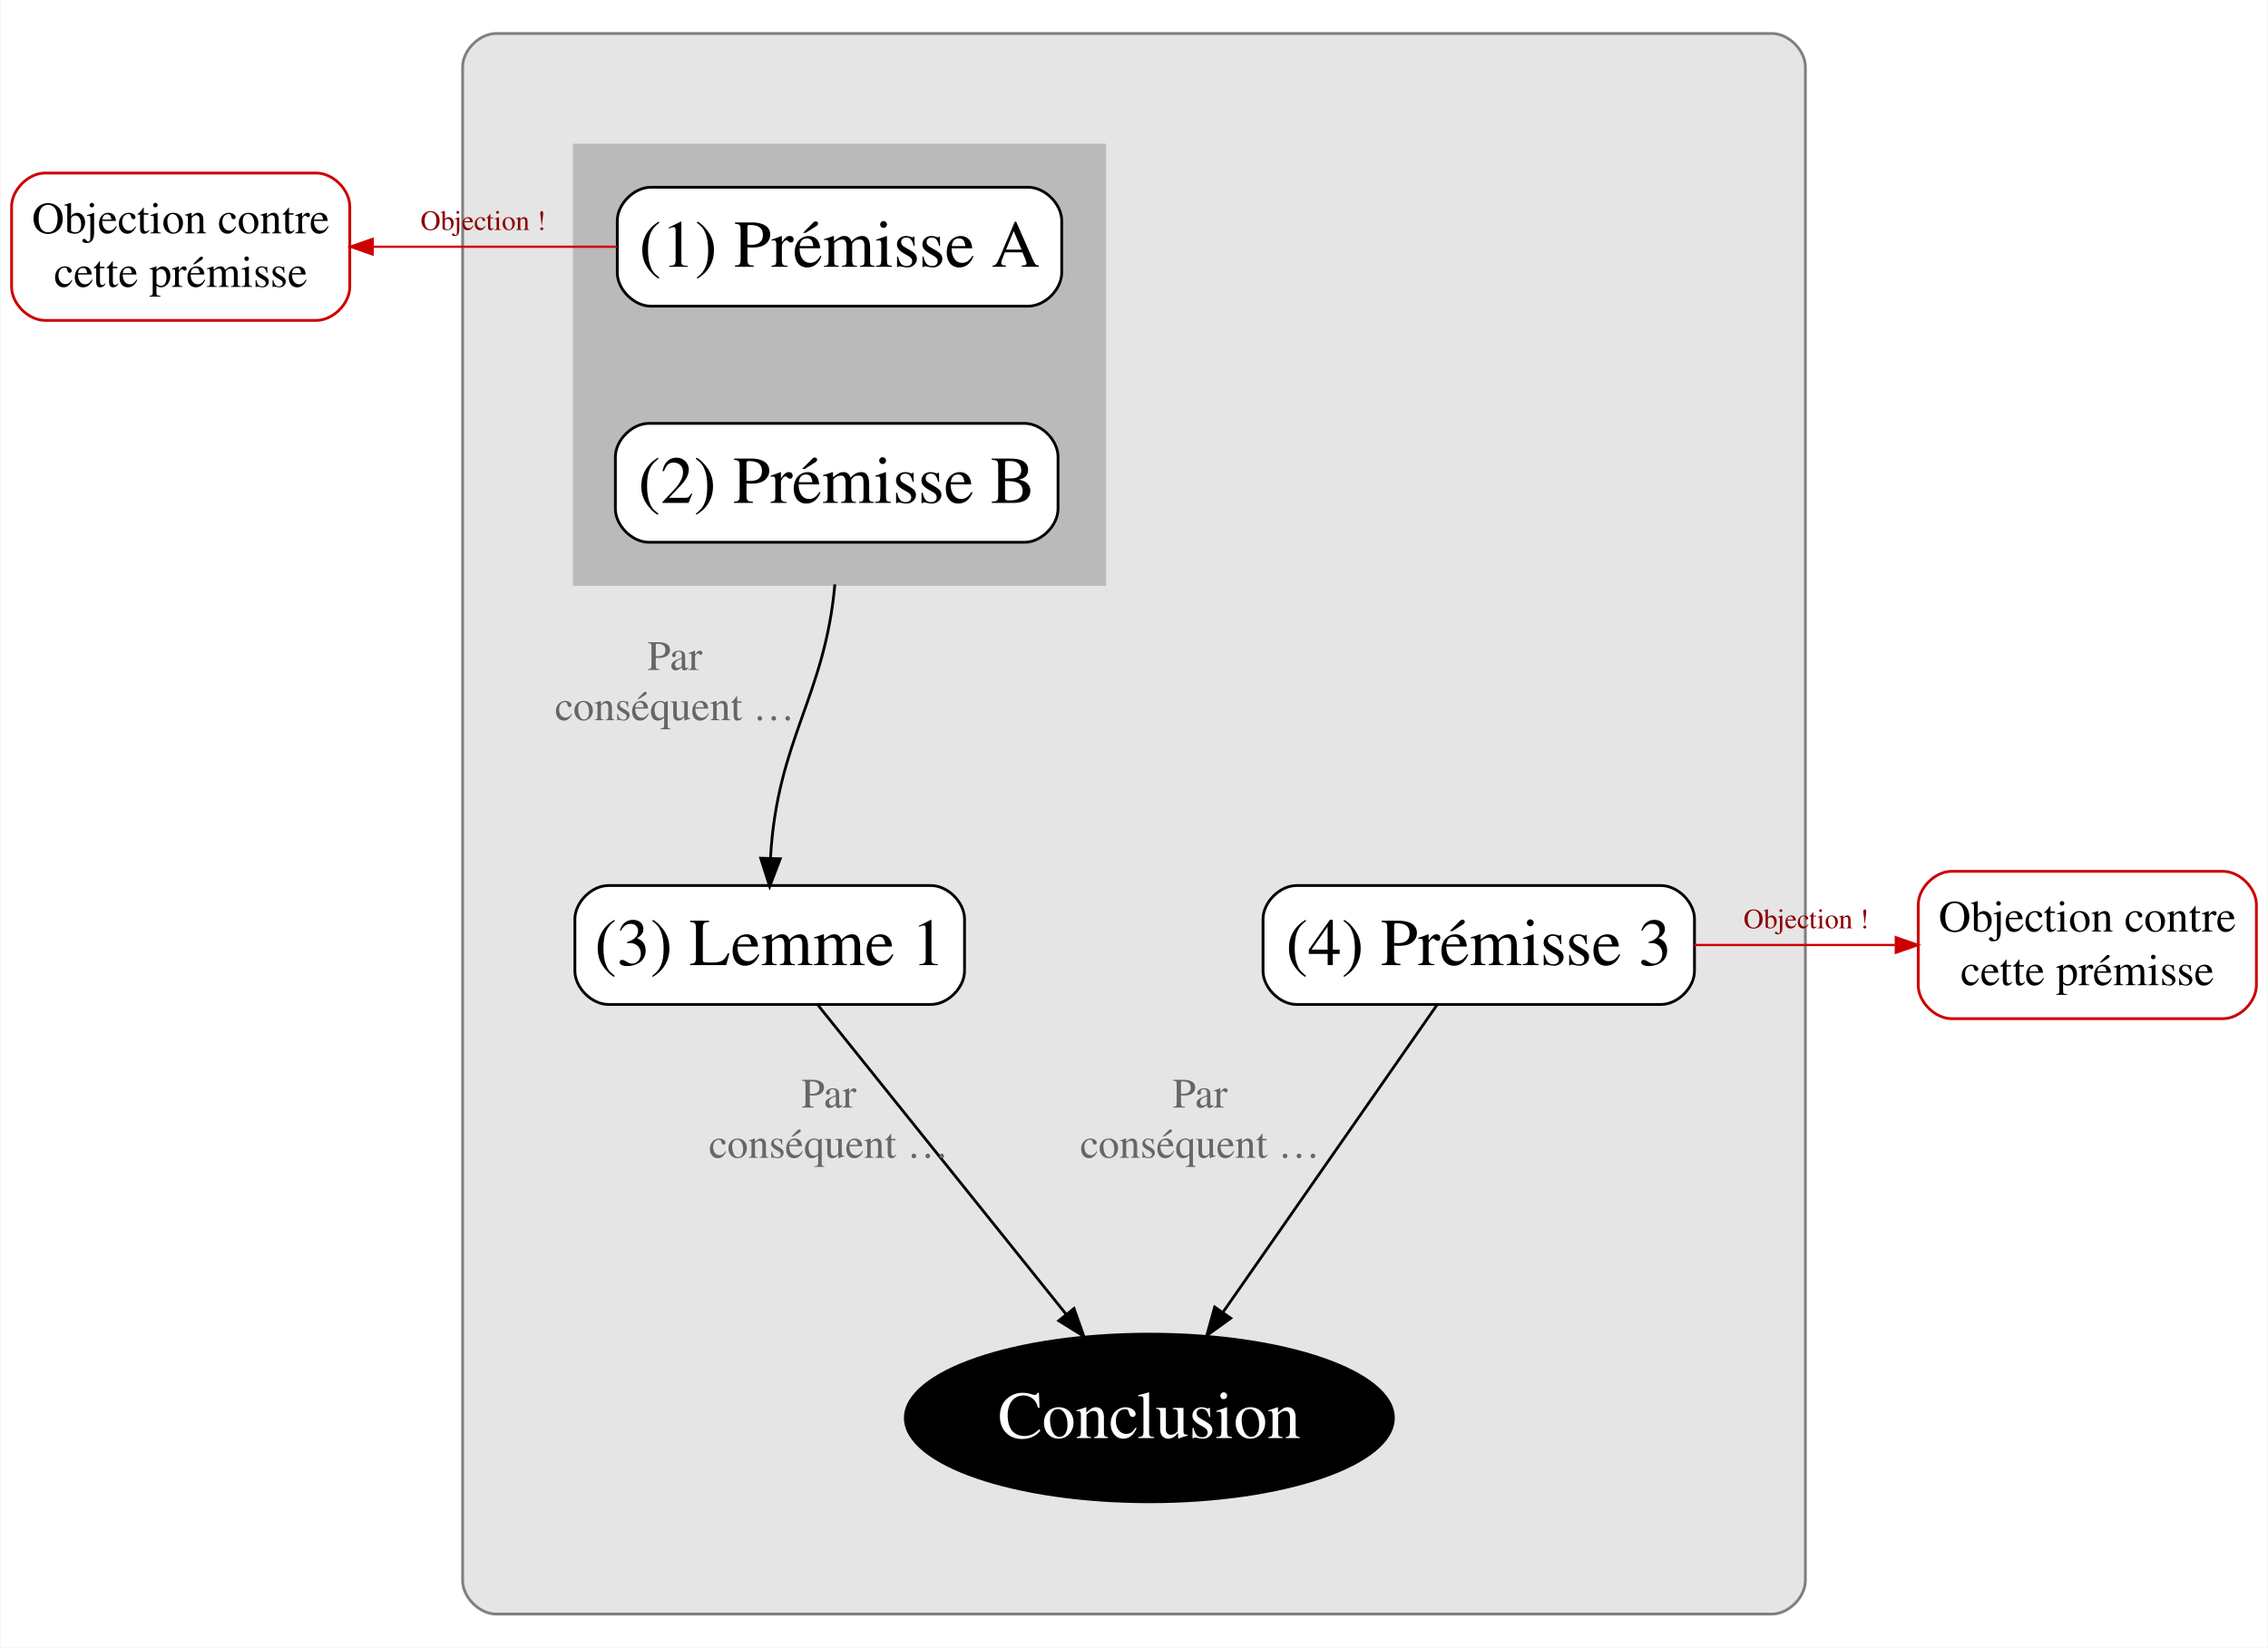
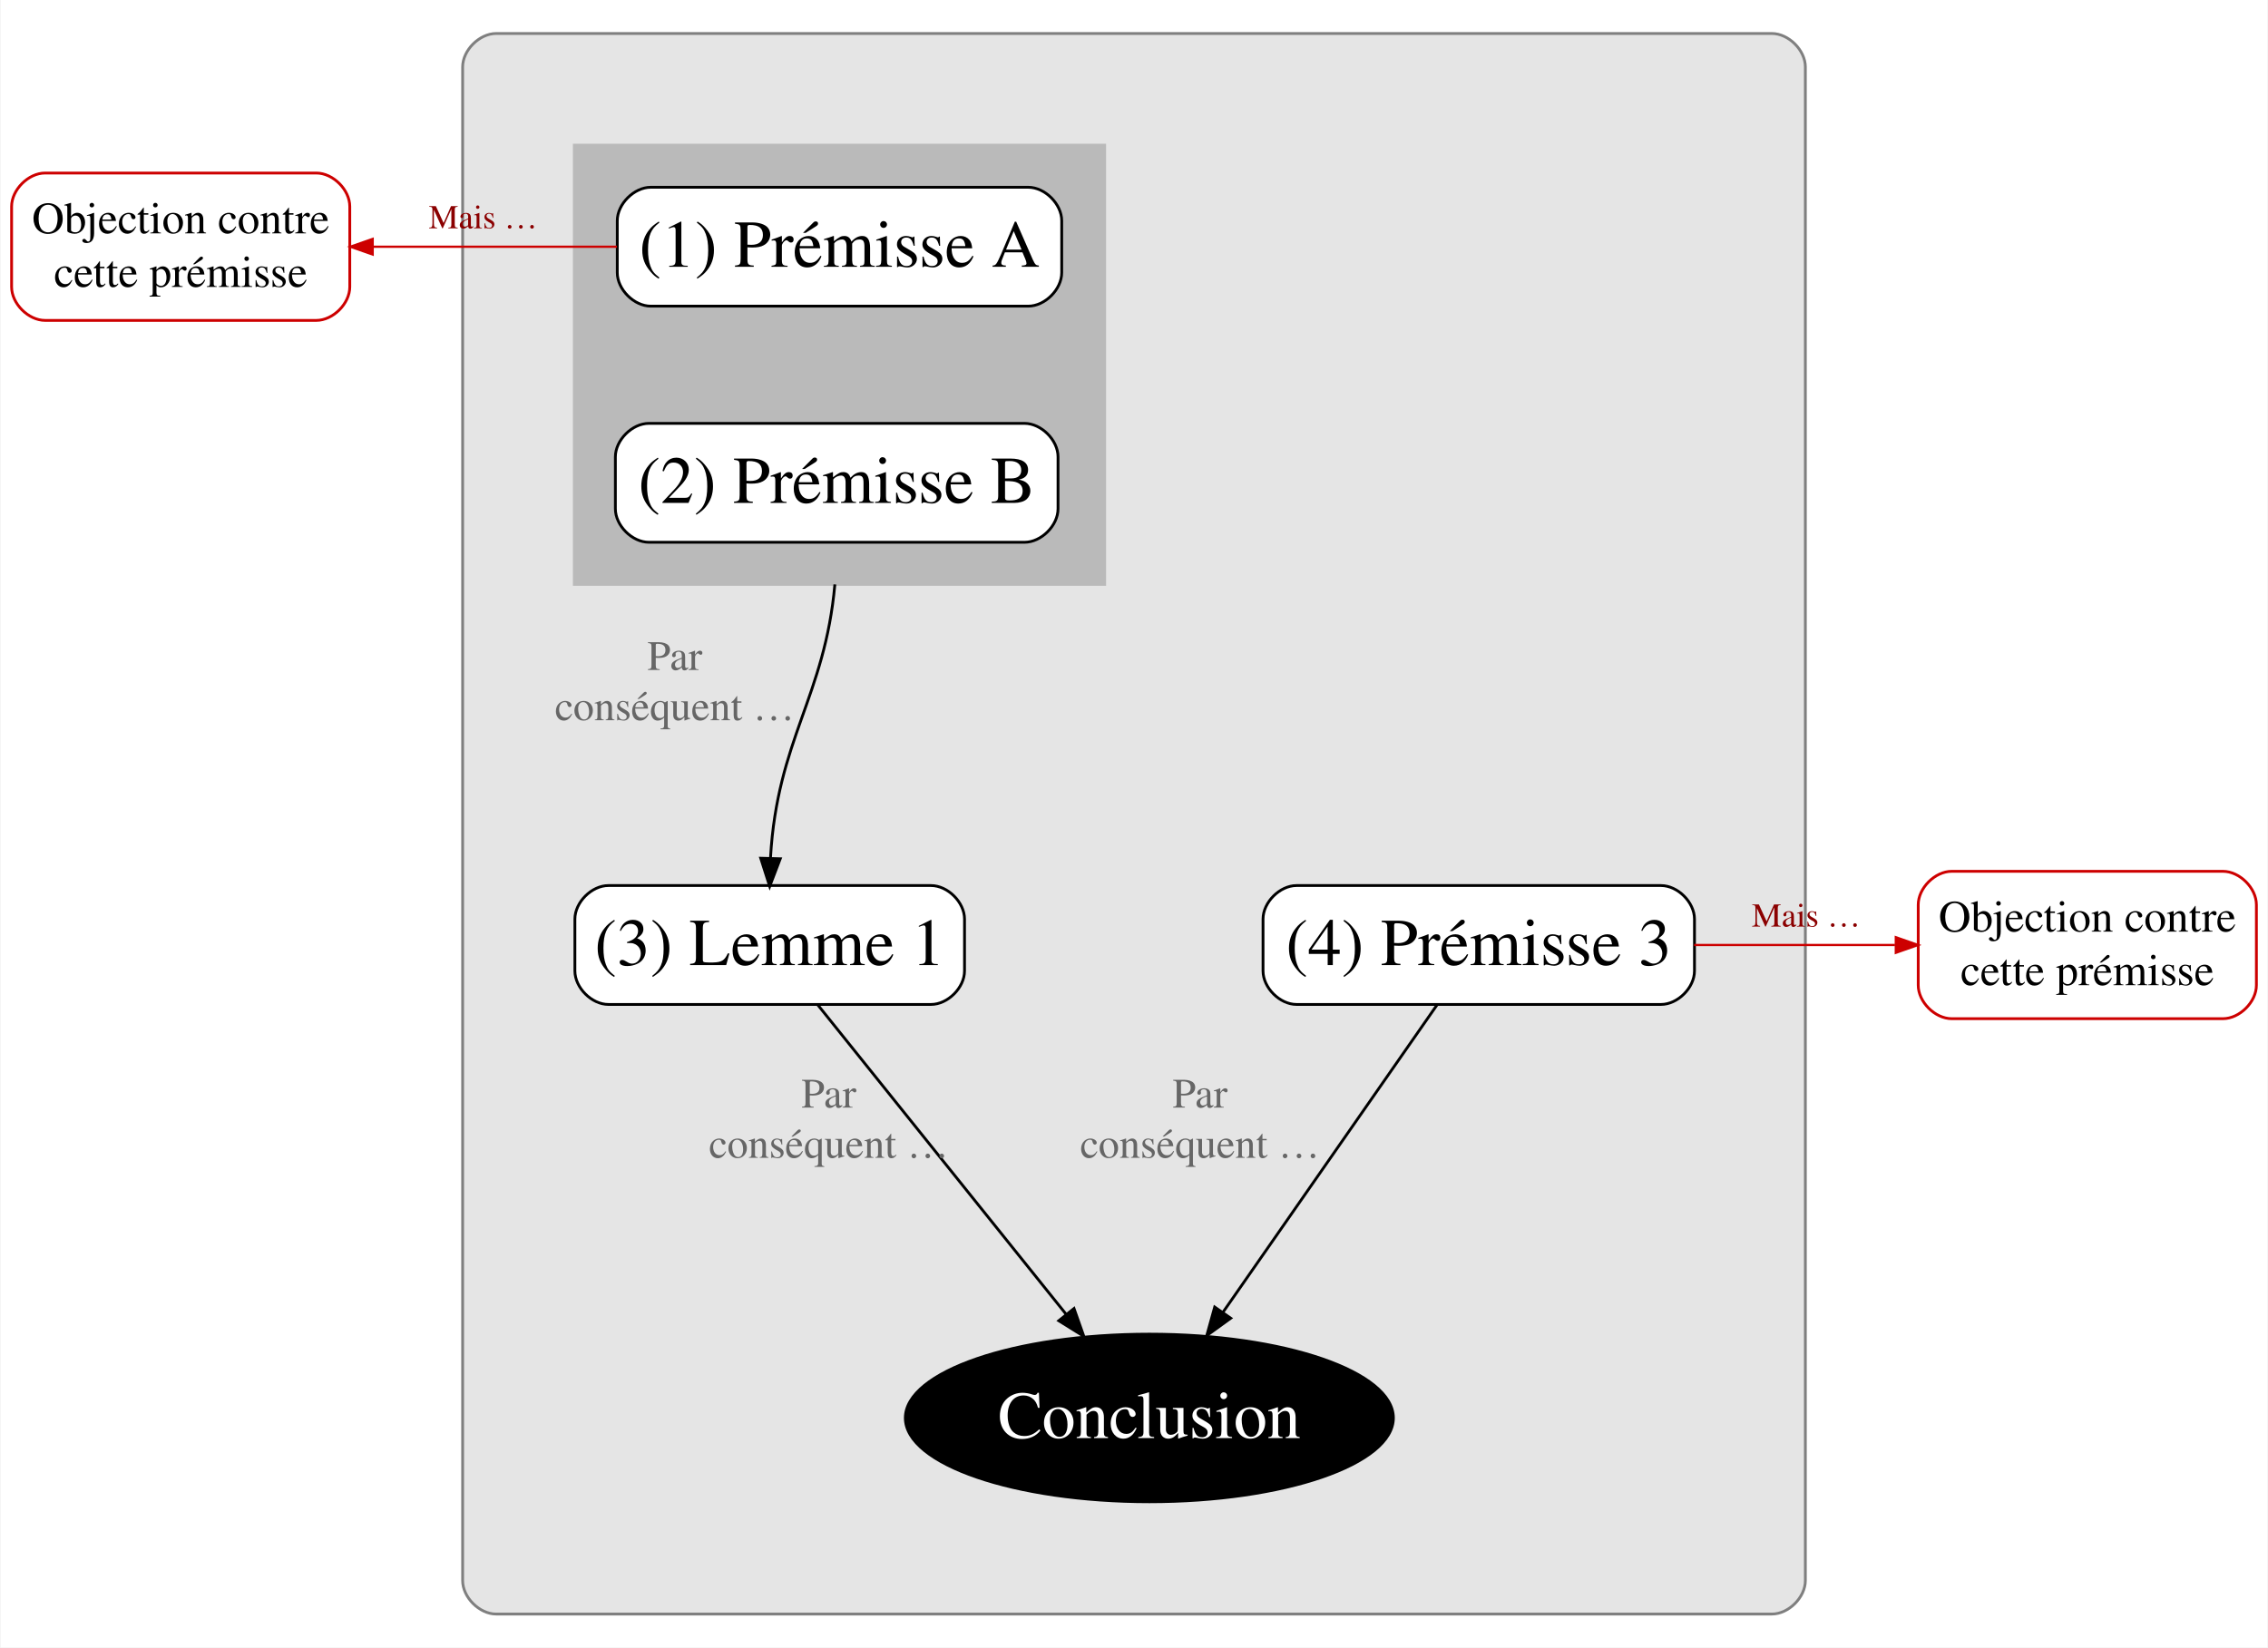
<svg xmlns="http://www.w3.org/2000/svg" width="812pt" height="590pt" viewBox="0.00 0.00 812.07 590.33">
  <g id="graph0" class="graph" transform="scale(1 1) rotate(0) translate(4 586.3283)">
    <polygon fill="#ffffff" stroke="transparent" points="-4,4 -4,-586.328 808.072,-586.328 808.072,4 -4,4" />
    <g id="clust2" class="cluster">
      <path fill="#e5e5e5" stroke="#7f7f7f" d="M173.536,-8C173.536,-8 630.536,-8 630.536,-8 636.536,-8 642.536,-14 642.536,-20 642.536,-20 642.536,-562.328 642.536,-562.328 642.536,-568.328 636.536,-574.328 630.536,-574.328 630.536,-574.328 173.536,-574.328 173.536,-574.328 167.536,-574.328 161.536,-568.328 161.536,-562.328 161.536,-562.328 161.536,-20 161.536,-20 161.536,-14 167.536,-8 173.536,-8" />
    </g>
    <g id="clust3" class="cluster">
      <polygon fill="#bababa" stroke="#bababa" points="201.536,-376.928 201.536,-534.328 391.536,-534.328 391.536,-376.928 201.536,-376.928" />
    </g>
    <g id="node1" class="node">
      <path fill="#ffffff" stroke="#cd0000" d="M109.108,-524.33C109.108,-524.33 11.964,-524.33 11.964,-524.33 5.964,-524.33 -.036,-518.33 -.036,-512.33 -.036,-512.33 -.036,-483.527 -.036,-483.527 -.036,-477.527 5.964,-471.527 11.964,-471.527 11.964,-471.527 109.108,-471.527 109.108,-471.527 115.108,-471.527 121.108,-477.527 121.108,-483.527 121.108,-483.527 121.108,-512.33 121.108,-512.33 121.108,-518.33 115.108,-524.33 109.108,-524.33" />
      <text text-anchor="middle" x="60.536" y="-502.728" font-family="Times,serif" font-size="16.00" fill="#000000">Objection contre</text>
      <text text-anchor="middle" x="60.536" y="-483.528" font-family="Times,serif" font-size="16.00" fill="#000000">cette prémisse</text>
    </g>
    <g id="node2" class="node">
      <path fill="#ffffff" stroke="#000000" d="M364.14,-519.229C364.14,-519.229 228.932,-519.229 228.932,-519.229 222.932,-519.229 216.932,-513.229 216.932,-507.229 216.932,-507.229 216.932,-488.628 216.932,-488.628 216.932,-482.628 222.932,-476.628 228.932,-476.628 228.932,-476.628 364.14,-476.628 364.14,-476.628 370.14,-476.628 376.14,-482.628 376.14,-488.628 376.14,-488.628 376.14,-507.229 376.14,-507.229 376.14,-513.229 370.14,-519.229 364.14,-519.229" />
      <text text-anchor="middle" x="296.536" y="-490.728" font-family="Times,serif" font-size="24.00" fill="#000000">(1) Prémisse A</text>
    </g>
    <g id="edge1" class="edge">
      <path fill="none" stroke="#cd0000" stroke-width=".8" d="M129.647,-497.928C156.969,-497.928 188.539,-497.928 216.82,-497.928" />
      <polygon fill="#cd0000" stroke="#cd0000" stroke-width=".8" points="129.312,-495.128 121.312,-497.928 129.312,-500.728 129.312,-495.128" />
-       <text text-anchor="middle" x="168.903" y="-503.928" font-family="Times,serif" font-size="10.00" fill="#8b0000">Objection !</text>
+       <text text-anchor="middle" x="168.903" y="-504.528" font-family="Times,serif" font-size="12.00" fill="#8b0000"> Mais …</text>
    </g>
    <g id="node3" class="node">
      <path fill="#ffffff" stroke="#000000" d="M362.82,-434.629C362.82,-434.629 228.252,-434.629 228.252,-434.629 222.252,-434.629 216.252,-428.629 216.252,-422.629 216.252,-422.629 216.252,-404.028 216.252,-404.028 216.252,-398.028 222.252,-392.028 228.252,-392.028 228.252,-392.028 362.82,-392.028 362.82,-392.028 368.82,-392.028 374.82,-398.028 374.82,-404.028 374.82,-404.028 374.82,-422.629 374.82,-422.629 374.82,-428.629 368.82,-434.629 362.82,-434.629" />
      <text text-anchor="middle" x="295.536" y="-406.128" font-family="Times,serif" font-size="24.00" fill="#000000">(2) Prémisse B</text>
    </g>
    <g id="node4" class="node">
      <path fill="#ffffff" stroke="#000000" d="M329.324,-269.029C329.324,-269.029 213.749,-269.029 213.749,-269.029 207.749,-269.029 201.749,-263.029 201.749,-257.029 201.749,-257.029 201.749,-238.428 201.749,-238.428 201.749,-232.428 207.749,-226.428 213.749,-226.428 213.749,-226.428 329.324,-226.428 329.324,-226.428 335.324,-226.428 341.324,-232.428 341.324,-238.428 341.324,-238.428 341.324,-257.029 341.324,-257.029 341.324,-263.029 335.324,-269.029 329.324,-269.029" />
      <text text-anchor="middle" x="271.536" y="-240.528" font-family="Times,serif" font-size="24.00" fill="#000000">(3) Lemme 1</text>
    </g>
    <g id="edge3" class="edge">
      <path fill="none" stroke="#000000" d="M294.877,-376.931C291.297,-336.721 274.244,-321.368 271.822,-279.021" />
      <polygon fill="#000000" stroke="#000000" points="275.313,-278.627 271.536,-268.728 268.315,-278.822 275.313,-278.627" />
      <text text-anchor="middle" x="237.534" y="-346.279" font-family="Times,serif" font-size="15.00" fill="#666666">Par</text>
      <text text-anchor="middle" x="237.534" y="-328.279" font-family="Times,serif" font-size="15.00" fill="#666666">conséquent …</text>
    </g>
    <g id="node5" class="node">
      <path fill="#ffffff" stroke="#000000" d="M590.814,-269.029C590.814,-269.029 460.258,-269.029 460.258,-269.029 454.258,-269.029 448.258,-263.029 448.258,-257.029 448.258,-257.029 448.258,-238.428 448.258,-238.428 448.258,-232.428 454.258,-226.428 460.258,-226.428 460.258,-226.428 590.814,-226.428 590.814,-226.428 596.814,-226.428 602.814,-232.428 602.814,-238.428 602.814,-238.428 602.814,-257.029 602.814,-257.029 602.814,-263.029 596.814,-269.029 590.814,-269.029" />
      <text text-anchor="middle" x="525.536" y="-240.528" font-family="Times,serif" font-size="24.00" fill="#000000">(4) Prémisse 3</text>
    </g>
    <g id="node6" class="node">
      <ellipse fill="#000000" stroke="#000000" cx="407.536" cy="-78.264" rx="87.418" ry="30.03" />
      <text text-anchor="middle" x="407.536" y="-71.064" font-family="Times,serif" font-size="24.00" fill="#ffffff">Conclusion</text>
    </g>
    <g id="edge5" class="edge">
      <path fill="none" stroke="#000000" d="M288.76,-226.266C311.126,-198.396 350.519,-149.311 377.772,-115.353" />
      <polygon fill="#000000" stroke="#000000" points="380.548,-117.485 384.077,-107.496 375.088,-113.104 380.548,-117.485" />
      <text text-anchor="middle" x="292.708" y="-189.48" font-family="Times,serif" font-size="15.00" fill="#666666">Par</text>
      <text text-anchor="middle" x="292.708" y="-171.48" font-family="Times,serif" font-size="15.00" fill="#666666">conséquent …</text>
    </g>
    <g id="edge6" class="edge">
      <path fill="none" stroke="#000000" d="M510.591,-226.266C491.325,-198.596 457.496,-150.014 433.871,-116.085" />
      <polygon fill="#000000" stroke="#000000" points="436.686,-114.003 428.099,-107.796 430.942,-118.003 436.686,-114.003" />
      <text text-anchor="middle" x="425.685" y="-189.488" font-family="Times,serif" font-size="15.00" fill="#666666">Par</text>
      <text text-anchor="middle" x="425.685" y="-171.488" font-family="Times,serif" font-size="15.00" fill="#666666">conséquent …</text>
    </g>
    <g id="node7" class="node">
      <path fill="#ffffff" stroke="#cd0000" d="M792.108,-274.13C792.108,-274.13 694.964,-274.13 694.964,-274.13 688.964,-274.13 682.964,-268.13 682.964,-262.13 682.964,-262.13 682.964,-233.327 682.964,-233.327 682.964,-227.327 688.964,-221.327 694.964,-221.327 694.964,-221.327 792.108,-221.327 792.108,-221.327 798.108,-221.327 804.108,-227.327 804.108,-233.327 804.108,-233.327 804.108,-262.13 804.108,-262.13 804.108,-268.13 798.108,-274.13 792.108,-274.13" />
      <text text-anchor="middle" x="743.536" y="-252.528" font-family="Times,serif" font-size="16.00" fill="#000000">Objection contre</text>
      <text text-anchor="middle" x="743.536" y="-233.328" font-family="Times,serif" font-size="16.00" fill="#000000">cette prémisse</text>
    </g>
    <g id="edge7" class="edge">
      <path fill="none" stroke="#cd0000" stroke-width=".8" d="M602.701,-247.728C626.155,-247.728 651.764,-247.728 674.637,-247.728" />
      <polygon fill="#cd0000" stroke="#cd0000" stroke-width=".8" points="674.93,-250.528 682.93,-247.728 674.93,-244.928 674.93,-250.528" />
-       <text text-anchor="middle" x="642.837" y="-253.728" font-family="Times,serif" font-size="10.00" fill="#8b0000">Objection !</text>
+       <text text-anchor="middle" x="642.837" y="-254.328" font-family="Times,serif" font-size="12.00" fill="#8b0000"> Mais …</text>
    </g>
  </g>
</svg>
